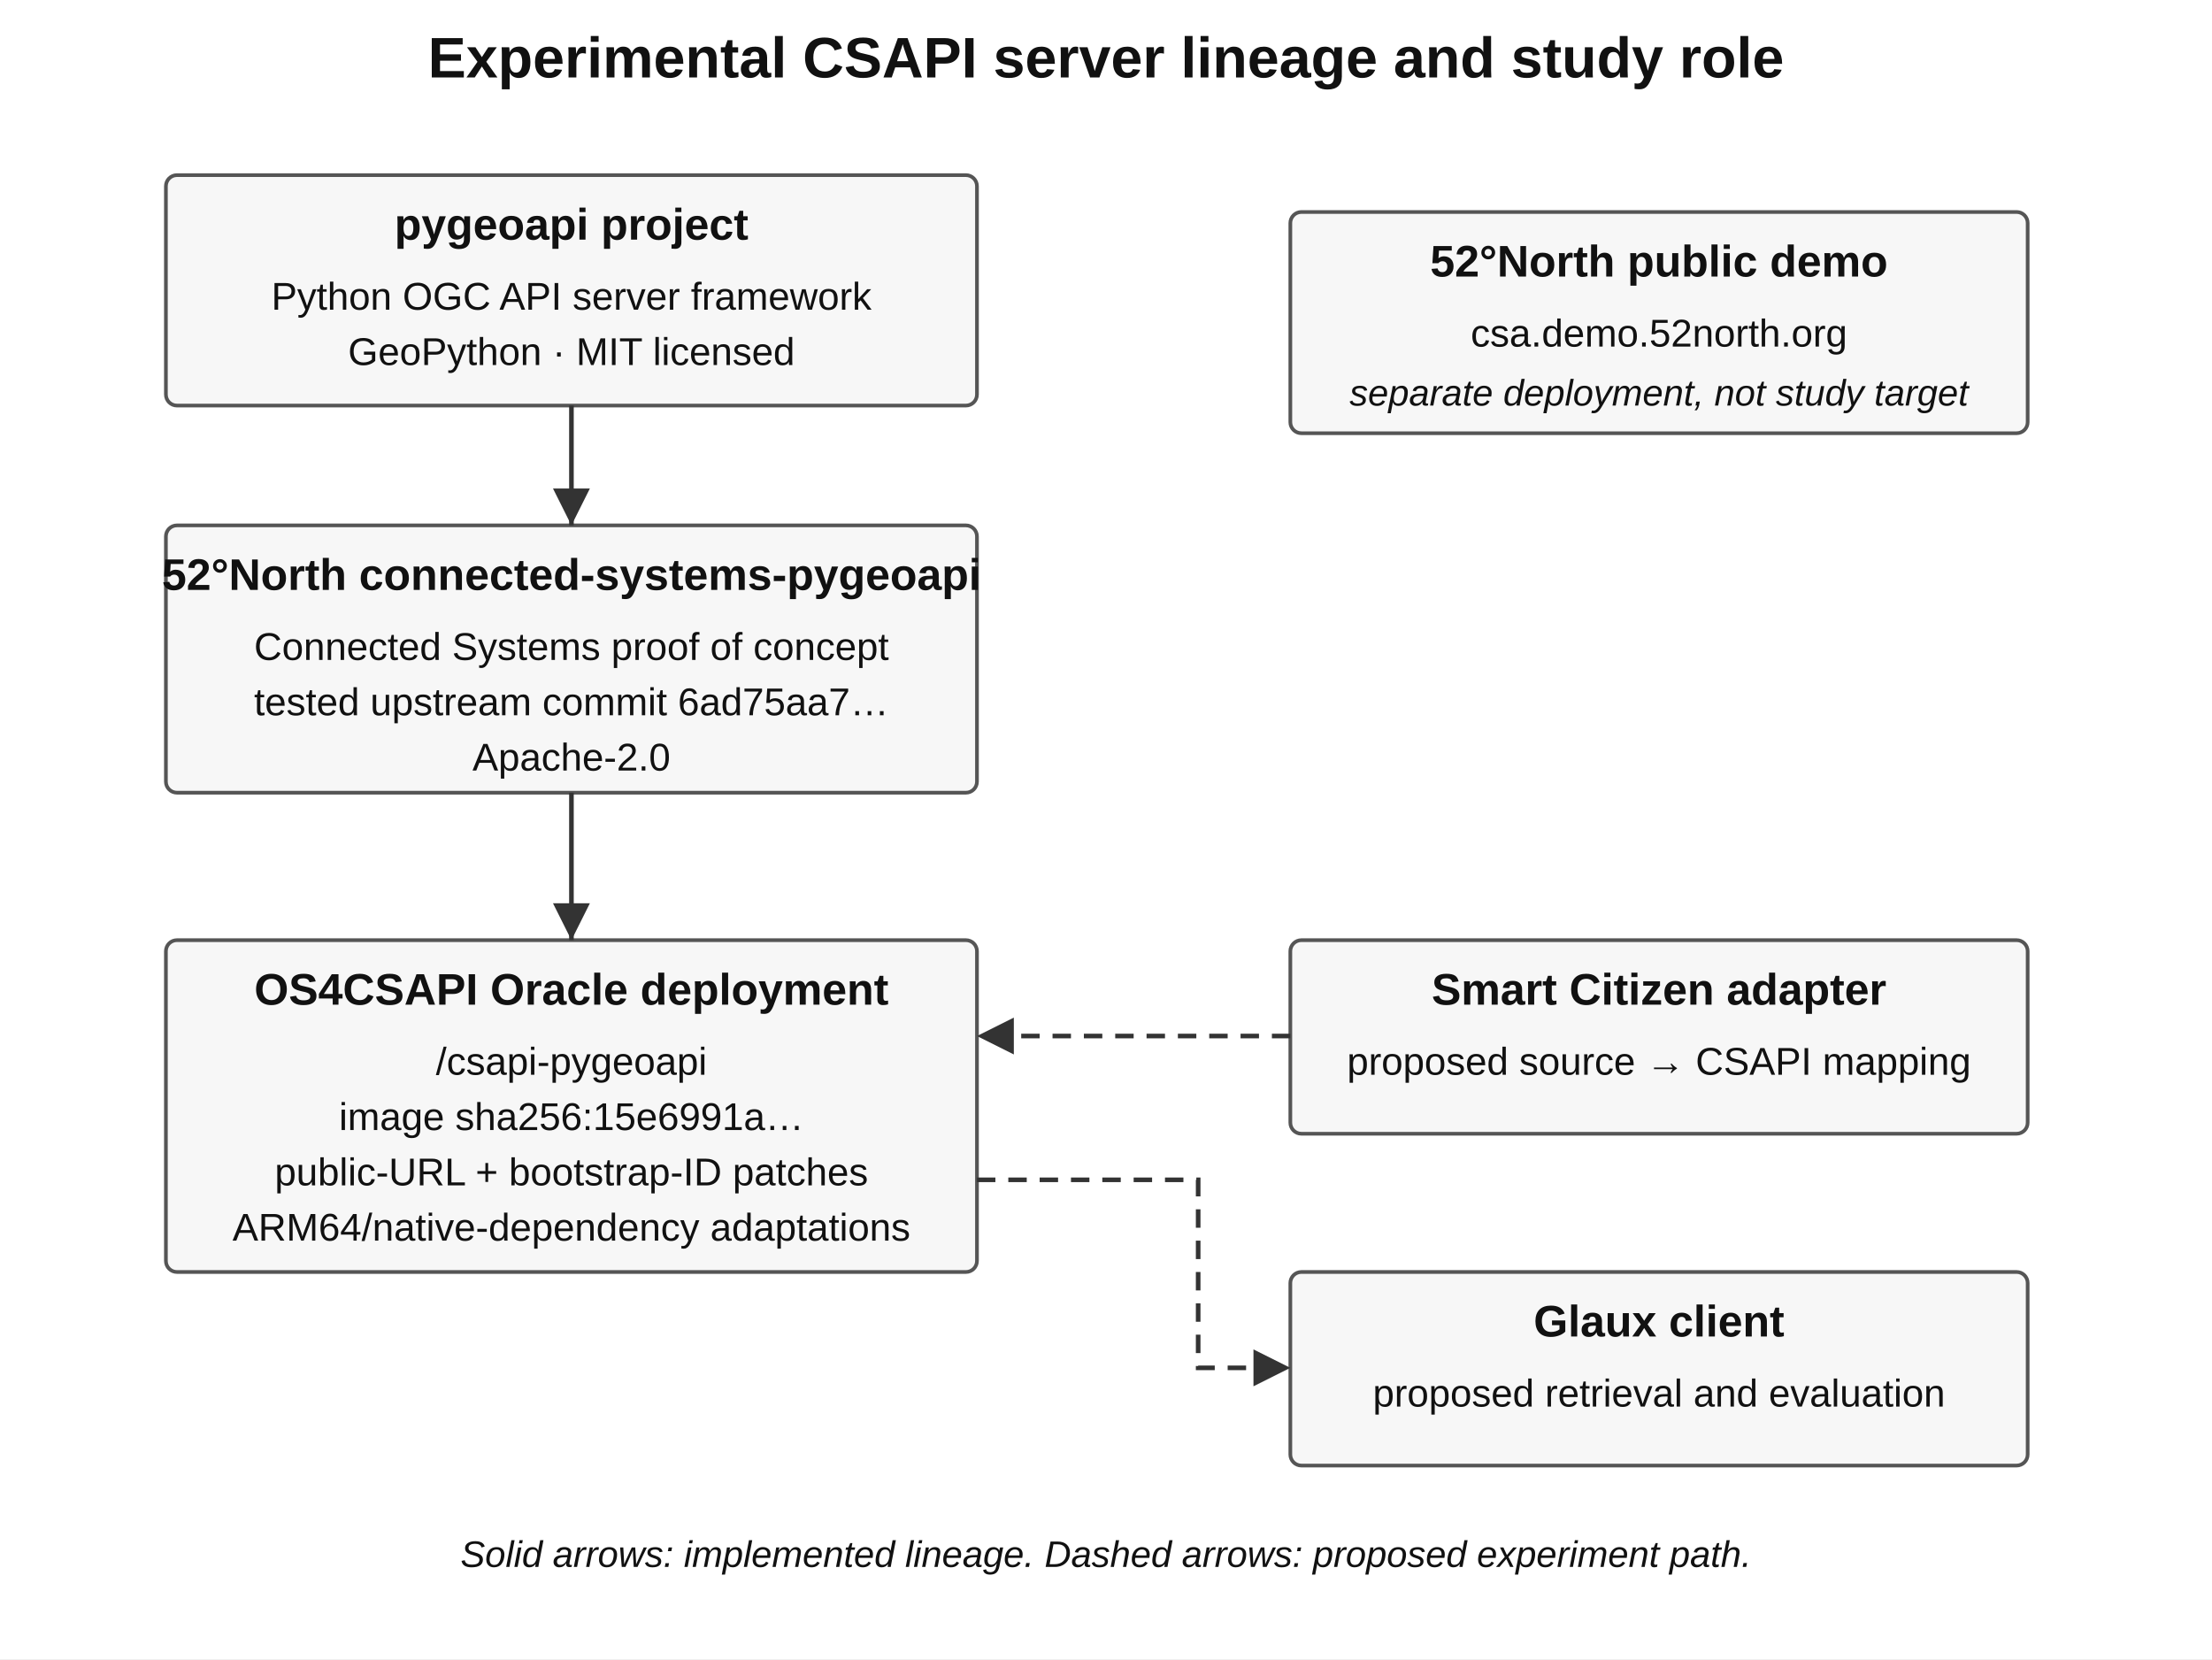
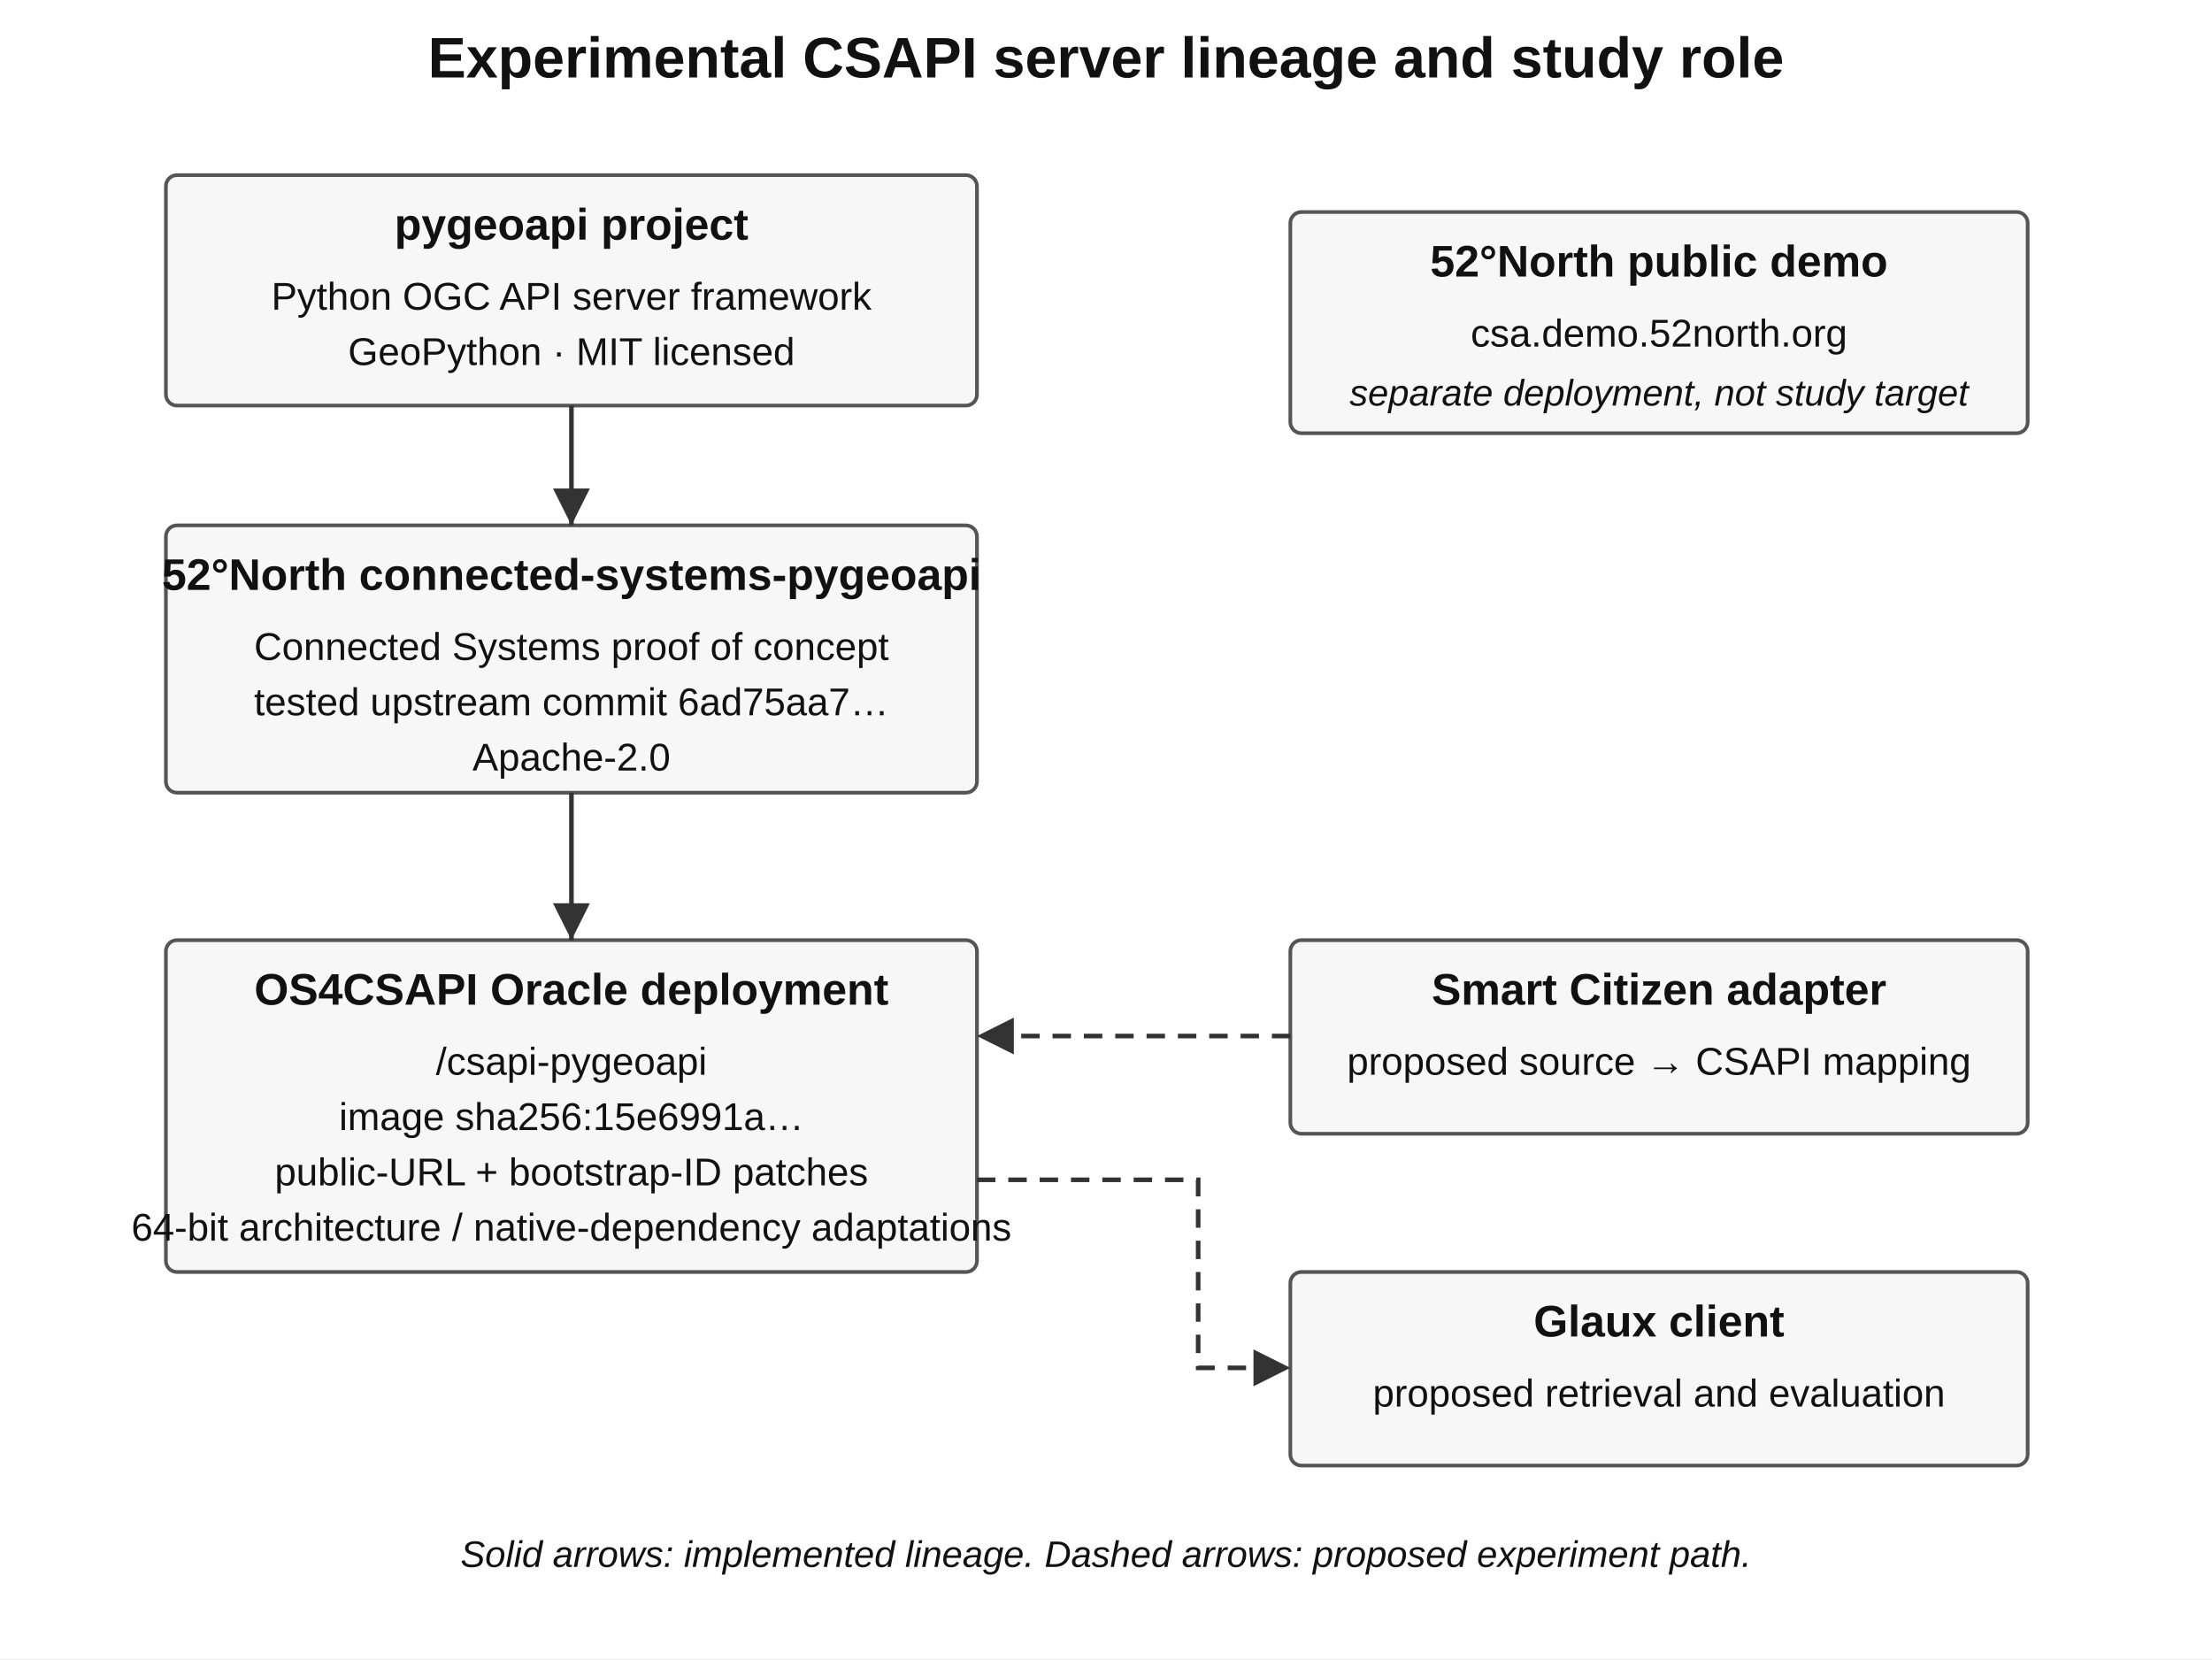
<svg xmlns="http://www.w3.org/2000/svg" width="1200" height="900" viewBox="0 0 1200 900" role="img" aria-labelledby="title desc">
  <defs>
    <marker id="arrow" markerWidth="10" markerHeight="10" refX="8" refY="4" orient="auto">
      <path d="M0 0 L8 4 L0 8 Z" fill="#333" />
    </marker>
  </defs>
  <style>text{font-family:Arial,Liberation Sans,sans-serif;fill:#111}.title{font-size:31px;font-weight:700}.head{font-size:24px;font-weight:700}.body{font-size:21px}.note{font-size:20px;font-style:italic}.box{fill:#f7f7f7;stroke:#555;stroke-width:2}.edge{fill:none;stroke:#333;stroke-width:2.5;marker-end:url(#arrow)}.proposed{stroke-dasharray:10 7}</style>
  <rect width="1200" height="900" fill="#fff" />
  <text class="title" x="600" y="42" text-anchor="middle">Experimental CSAPI server lineage and study role</text>
  <rect class="box" x="90" y="95" width="440" height="125" rx="6" />
  <text class="head" x="310" y="130" text-anchor="middle">pygeoapi project</text>
  <text class="body" x="310" y="168" text-anchor="middle">Python OGC API server framework</text>
  <text class="body" x="310" y="198" text-anchor="middle">GeoPython · MIT licensed</text>
  <rect class="box" x="90" y="285" width="440" height="145" rx="6" />
  <text class="head" x="310" y="320" text-anchor="middle">52°North connected-systems-pygeoapi</text>
  <text class="body" x="310" y="358" text-anchor="middle">Connected Systems proof of concept</text>
  <text class="body" x="310" y="388" text-anchor="middle">tested upstream commit 6ad75aa7…</text>
  <text class="body" x="310" y="418" text-anchor="middle">Apache-2.0</text>
  <rect class="box" x="90" y="510" width="440" height="180" rx="6" />
  <text class="head" x="310" y="545" text-anchor="middle">OS4CSAPI Oracle deployment</text>
  <text class="body" x="310" y="583" text-anchor="middle">/csapi-pygeoapi</text>
  <text class="body" x="310" y="613" text-anchor="middle">image sha256:15e6991a…</text>
  <text class="body" x="310" y="643" text-anchor="middle">public-URL + bootstrap-ID patches</text>
-   <text class="body" x="310" y="673" text-anchor="middle">ARM64/native-dependency adaptations</text>
+   <text class="body" x="310" y="673" text-anchor="middle">64-bit architecture / native-dependency adaptations</text>
  <path class="edge" d="M310 220 V285" />
  <path class="edge" d="M310 430 V510" />
  <rect class="box" x="700" y="115" width="400" height="120" rx="6" />
  <text class="head" x="900" y="150" text-anchor="middle">52°North public demo</text>
  <text class="body" x="900" y="188" text-anchor="middle">csa.demo.52north.org</text>
  <text class="note" x="900" y="220" text-anchor="middle">separate deployment, not study target</text>
  <rect class="box" x="700" y="510" width="400" height="105" rx="6" />
  <text class="head" x="900" y="545" text-anchor="middle">Smart Citizen adapter</text>
  <text class="body" x="900" y="583" text-anchor="middle">proposed source → CSAPI mapping</text>
  <rect class="box" x="700" y="690" width="400" height="105" rx="6" />
  <text class="head" x="900" y="725" text-anchor="middle">Glaux client</text>
  <text class="body" x="900" y="763" text-anchor="middle">proposed retrieval and evaluation</text>
  <path class="edge proposed" d="M700 562 H530" />
  <path class="edge proposed" d="M530 640 H650 V742 H700" />
  <text class="note" x="600" y="850" text-anchor="middle">Solid arrows: implemented lineage. Dashed arrows: proposed experiment path.</text>
</svg>
